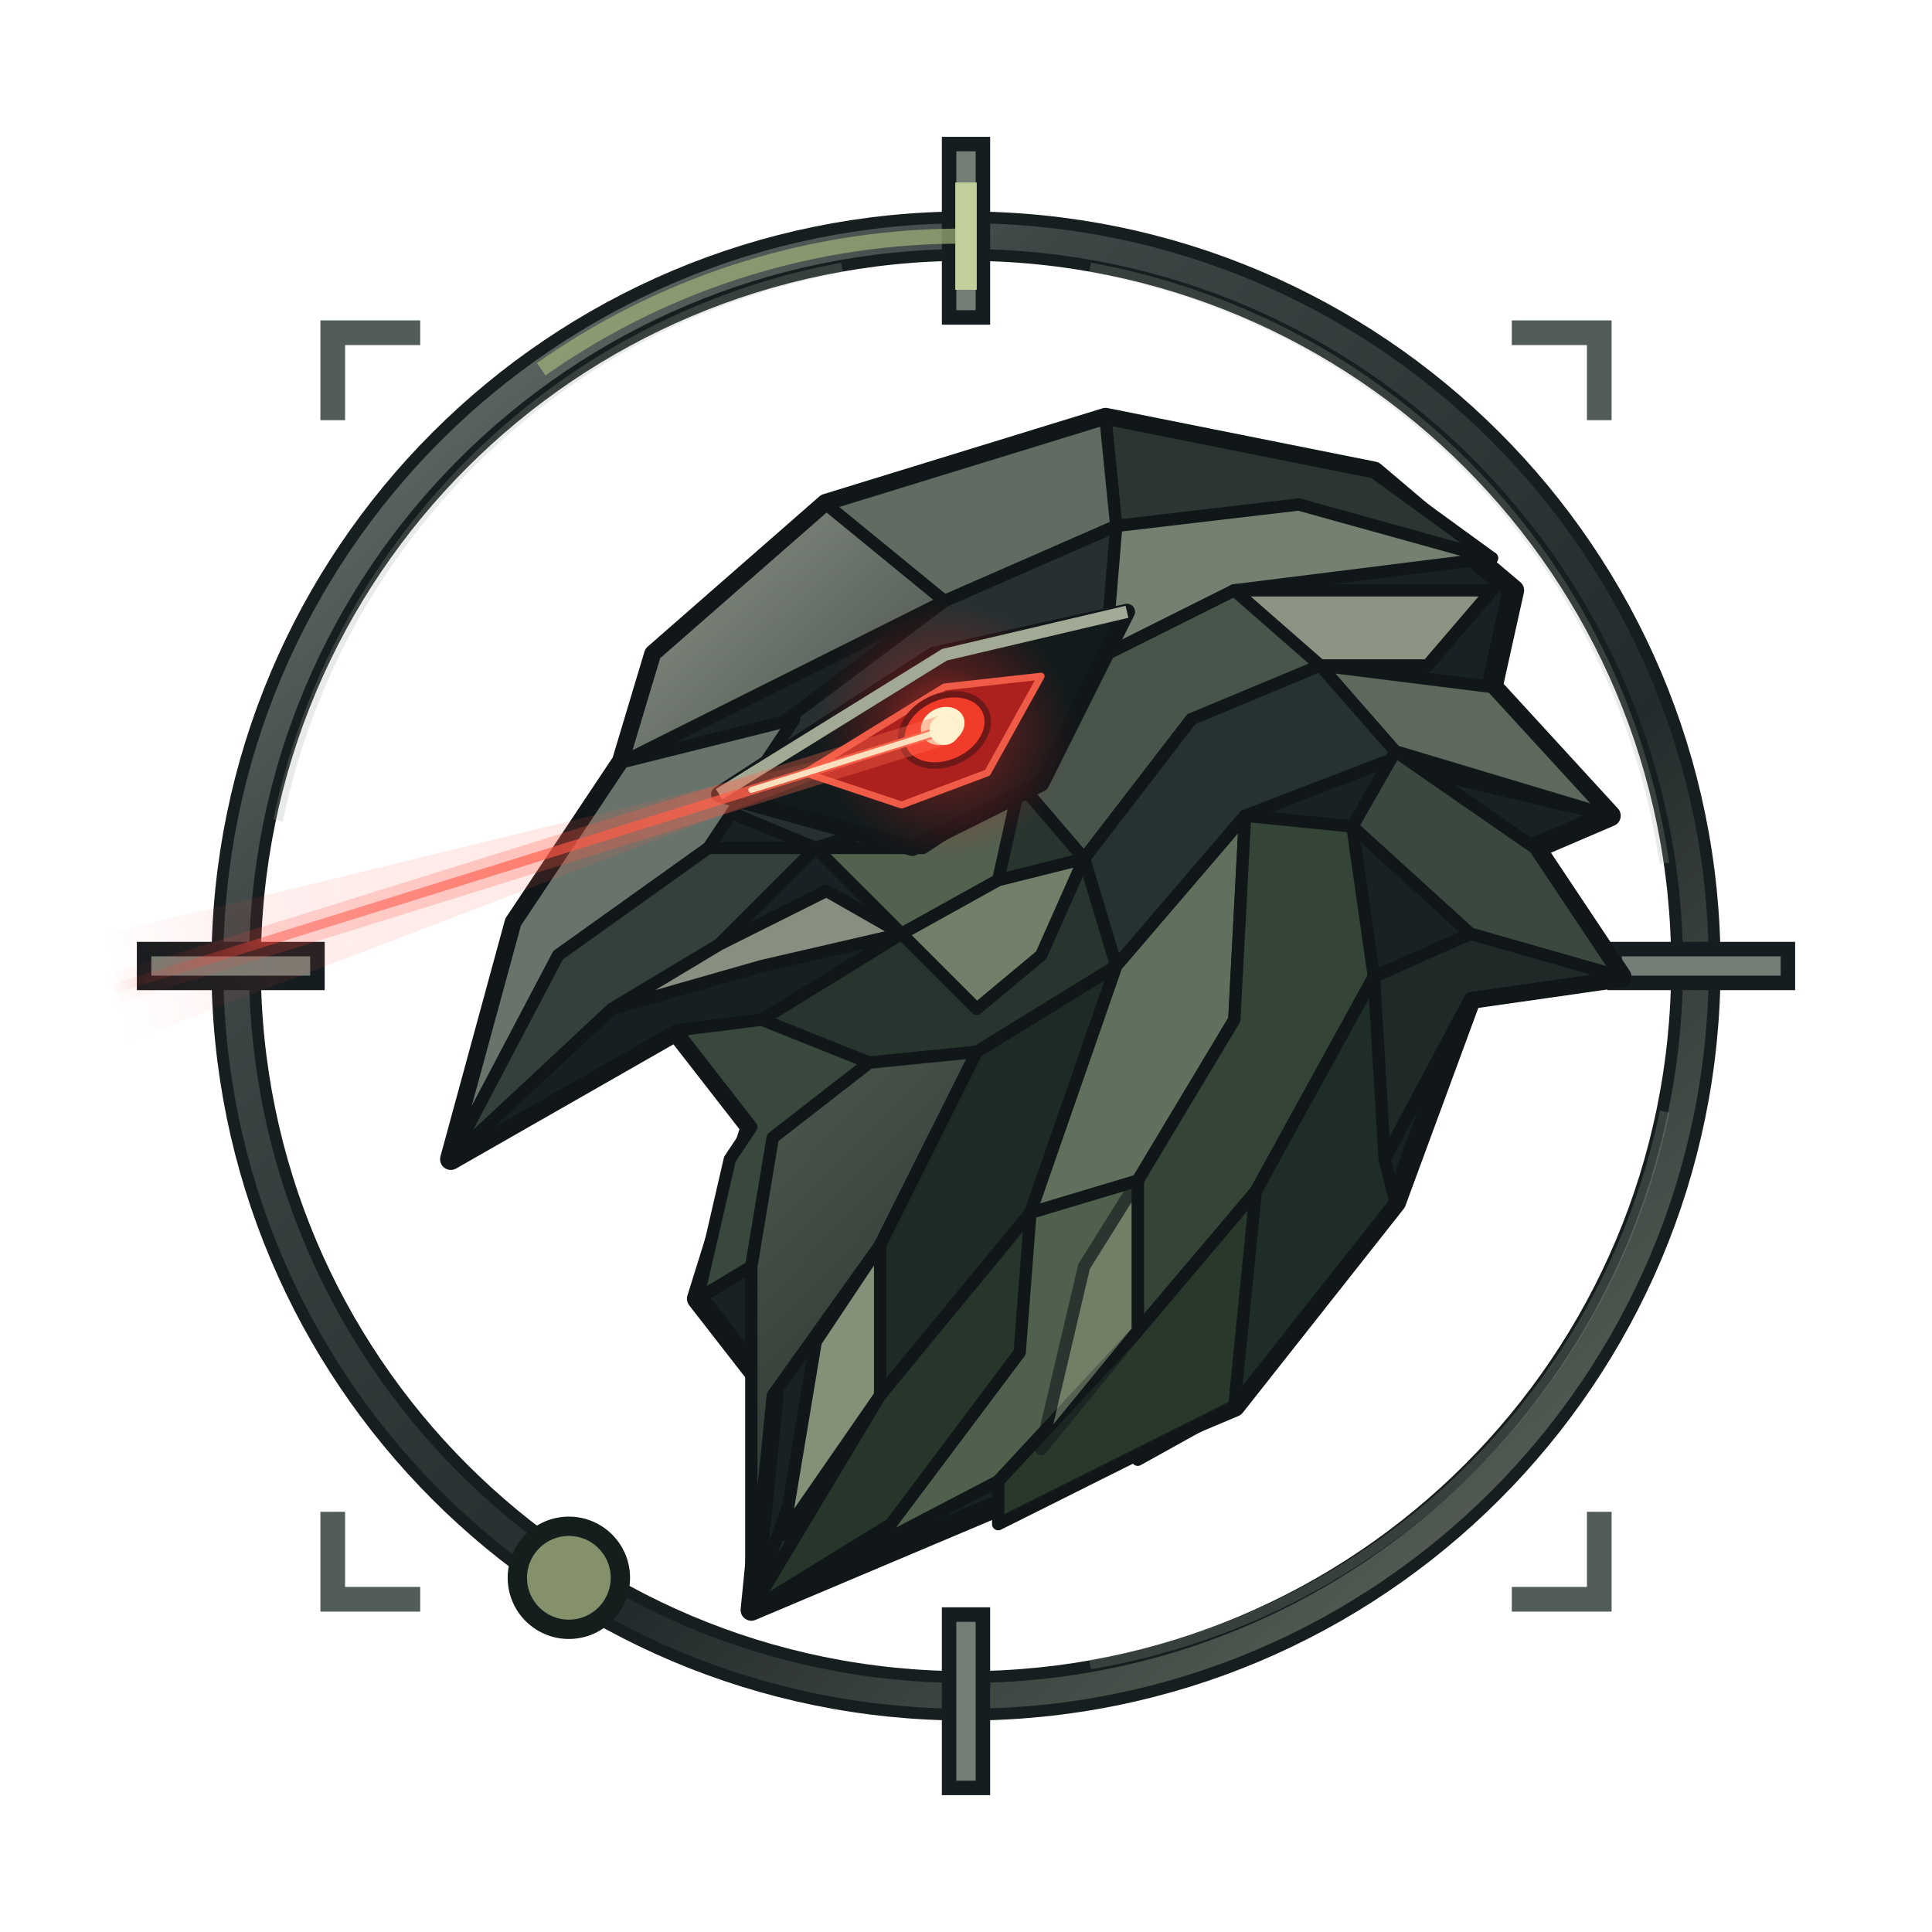
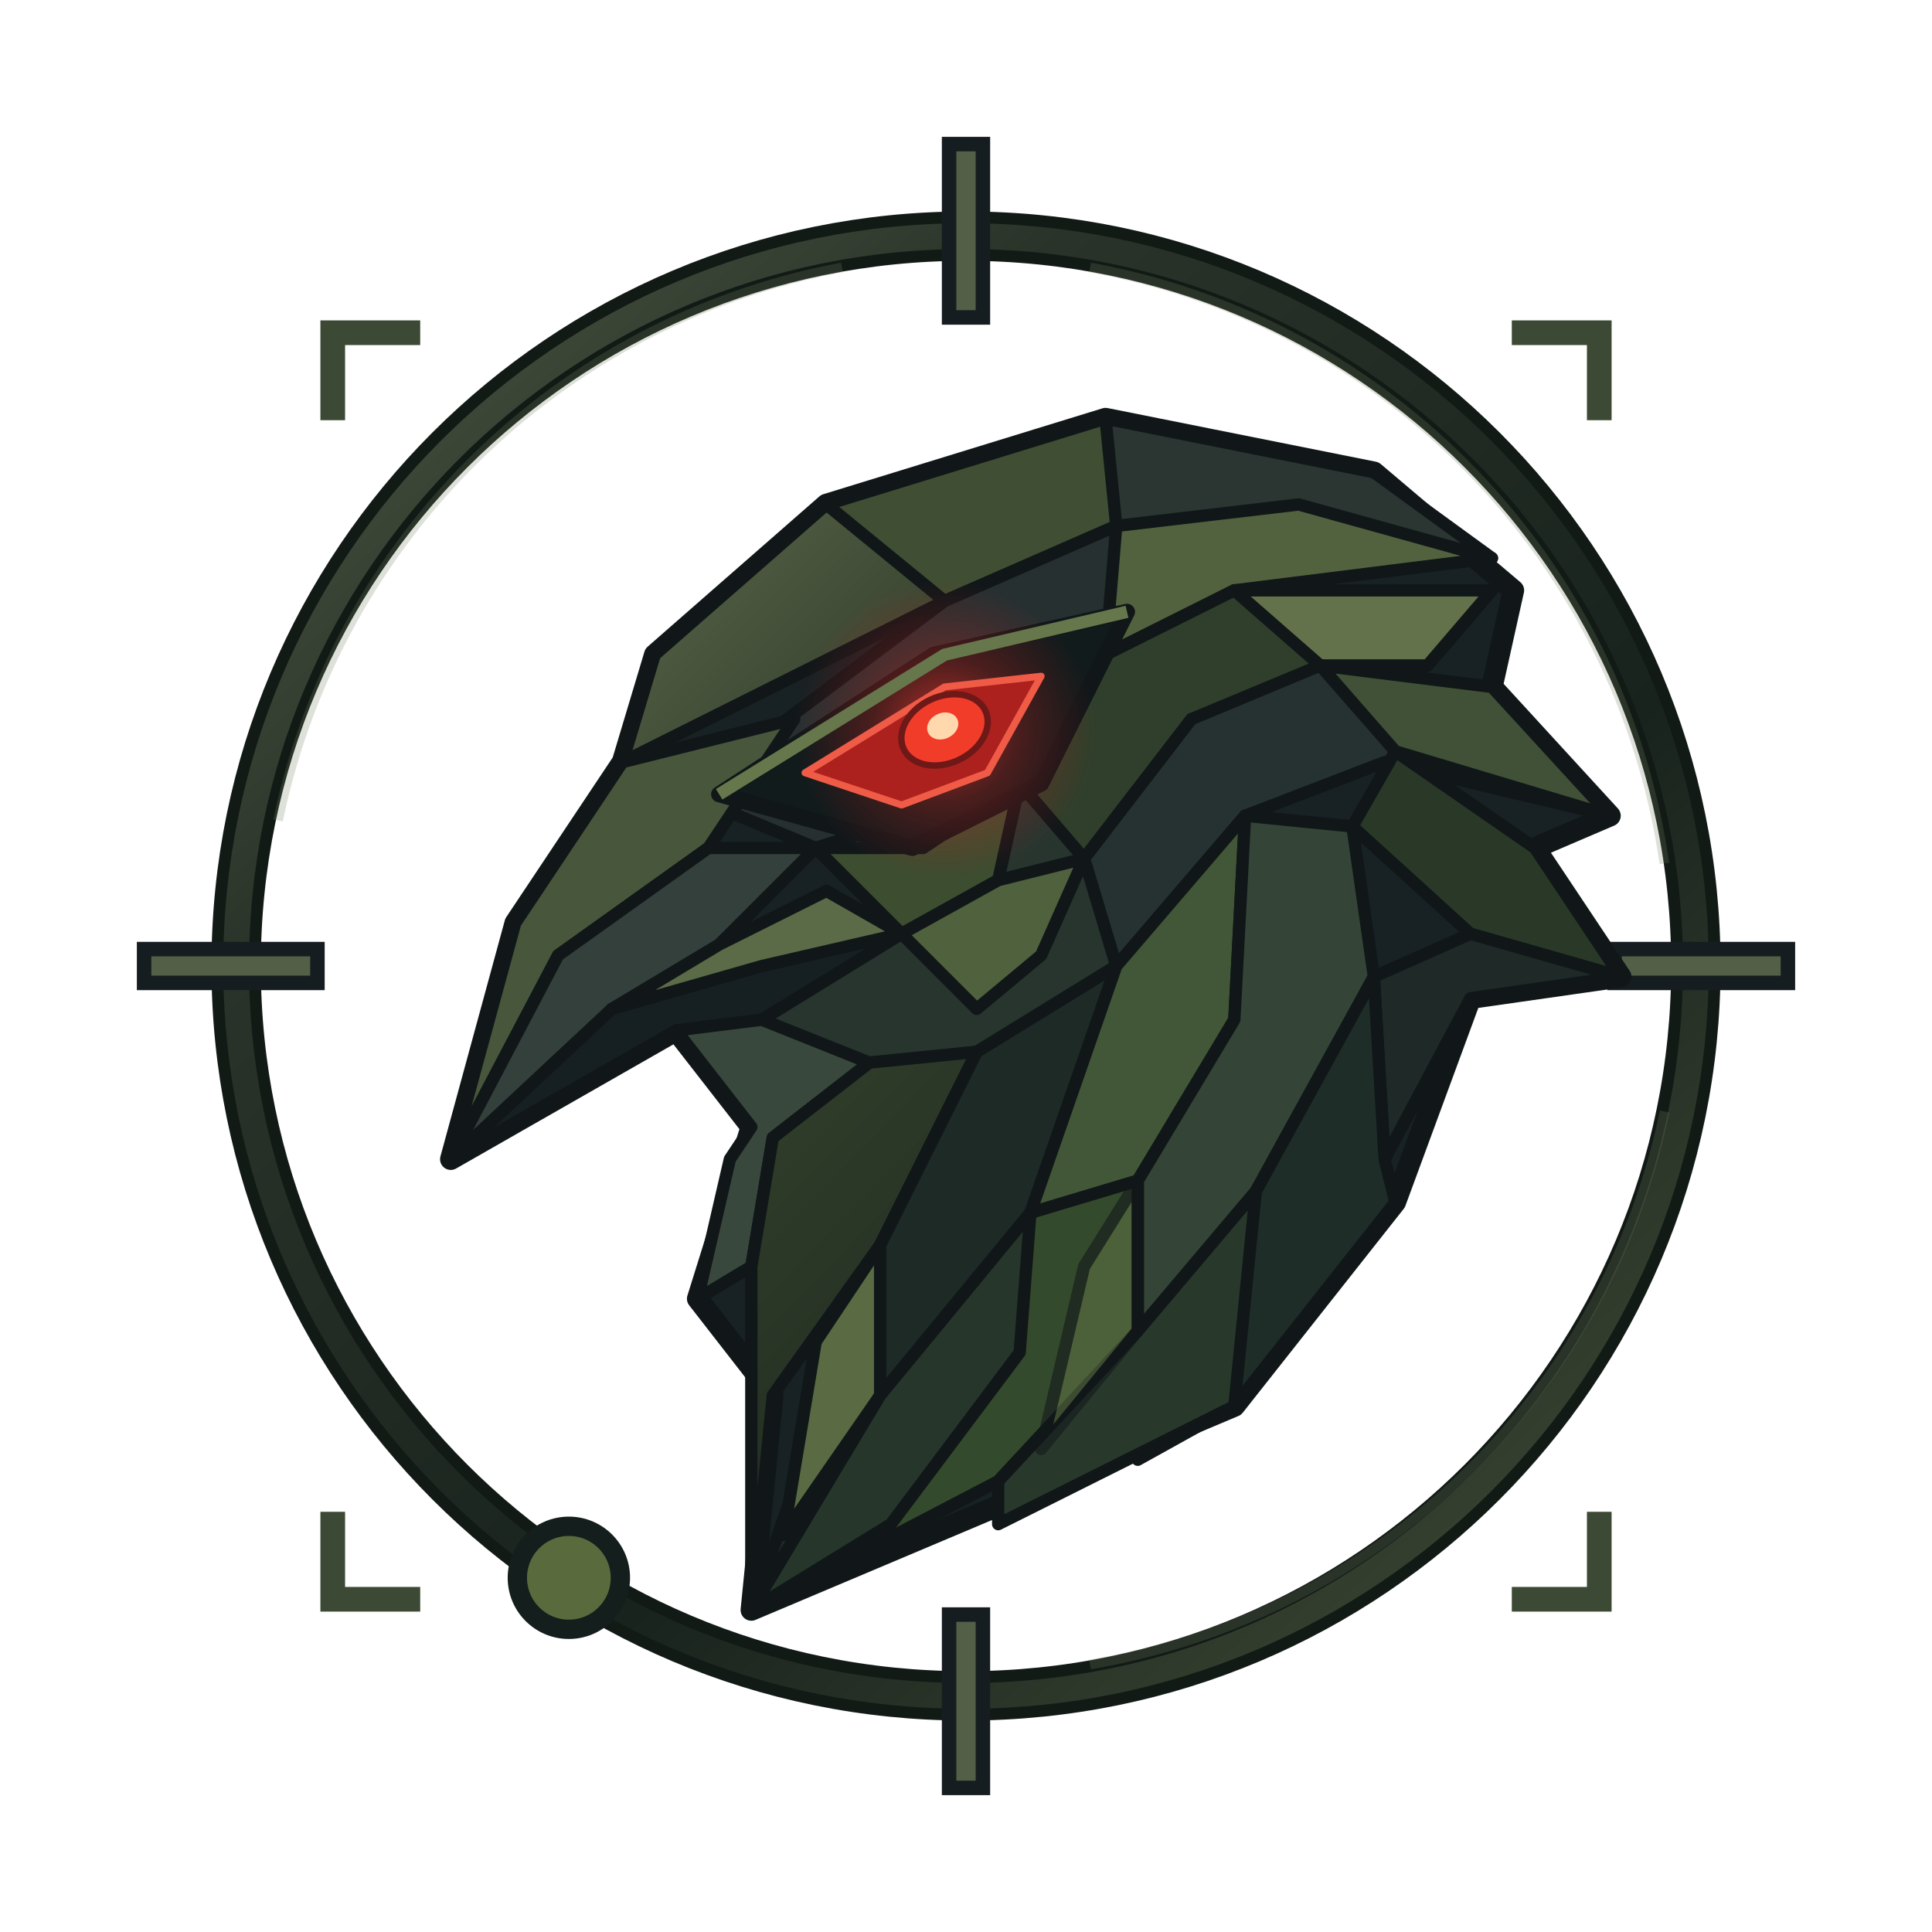
<svg xmlns="http://www.w3.org/2000/svg" viewBox="0 0 180 180" role="img" aria-labelledby="crebain-mark-title crebain-mark-desc">
  <style>
-     .crebain-laser-scan { animation: crebain-laser-scan 4.8s ease-in-out infinite; transform-origin: 0 0; }
-     .crebain-tracking-sweep { animation: crebain-tracking-sweep 11s linear infinite; transform-origin: 0 0; }
-     .crebain-optic-pulse { animation: crebain-optic-pulse 4.8s ease-in-out infinite; }
-     @keyframes crebain-laser-scan { 0%, 100% { transform: rotate(-4deg); } 50% { transform: rotate(4deg); } }
-     @keyframes crebain-tracking-sweep { to { transform: rotate(360deg); } }
-     @keyframes crebain-optic-pulse { 0%, 100% { opacity: .65; } 50% { opacity: 1; } }
+     .crebain-optic-breath { animation: crebain-optic-breath 5.6s ease-in-out infinite; }
+     .crebain-optic-halo-breath { animation: crebain-optic-halo-breath 5.6s ease-in-out infinite; }
+     .crebain-glint { opacity: 0; animation: crebain-glint 14s ease-in-out infinite; }
+     @keyframes crebain-optic-breath { 0%, 100% { opacity: .5; } 50% { opacity: 1; } }
+     @keyframes crebain-optic-halo-breath { 0%, 100% { opacity: .2; } 50% { opacity: .85; } }
+     @keyframes crebain-glint {
+       0%, 76% { transform: translateX(-110px); opacity: 0; }
+       80% { opacity: .12; }
+       89% { transform: translateX(110px); opacity: .18; }
+       94%, 100% { transform: translateX(130px); opacity: 0; }
+     }
    @media (prefers-reduced-motion: reduce) {
-       .crebain-laser-scan, .crebain-tracking-sweep, .crebain-optic-pulse { animation: none; }
+       .crebain-optic-breath, .crebain-optic-halo-breath, .crebain-glint { animation: none; }
    }
  </style>
  <defs>
-     <linearGradient id="crebain-laser-energy" x1="-78" y1="24" x2="0" y2="0" gradientUnits="userSpaceOnUse">
-       <stop stop-color="#fc352b" stop-opacity="0" />
-       <stop offset=".2" stop-color="#ff493b" stop-opacity=".45" />
-       <stop offset="1" stop-color="#ff6b50" stop-opacity=".9" />
+     <clipPath id="crebain-glint-clip">
+       <use href="#crebain-silhouette" />
+     </clipPath>
+     <linearGradient id="crebain-glint-light">
+       <stop stop-color="#9fae7d" stop-opacity="0" />
+       <stop offset=".5" stop-color="#bdc7a6" />
+       <stop offset="1" stop-color="#9fae7d" stop-opacity="0" />
    </linearGradient>
    <linearGradient id="crebain-ring-metal" x1="25" y1="20" x2="150" y2="160" gradientUnits="userSpaceOnUse">
-       <stop stop-color="#79817b" />
-       <stop offset=".27" stop-color="#3d4545" />
-       <stop offset=".64" stop-color="#242b2c" />
-       <stop offset="1" stop-color="#677065" />
+       <stop stop-color="#515b46" />
+       <stop offset=".27" stop-color="#293329" />
+       <stop offset=".64" stop-color="#19231e" />
+       <stop offset="1" stop-color="#424d37" />
    </linearGradient>
    <linearGradient id="crebain-crown-metal" x1="65" y1="42" x2="122" y2="100" gradientUnits="userSpaceOnUse">
-       <stop stop-color="#8c9387" />
-       <stop offset=".38" stop-color="#505a54" />
-       <stop offset="1" stop-color="#20292a" />
+       <stop stop-color="#596448" />
+       <stop offset=".38" stop-color="#35412e" />
+       <stop offset="1" stop-color="#172019" />
    </linearGradient>
    <linearGradient id="crebain-neck-metal" x1="70" y1="90" x2="123" y2="142" gradientUnits="userSpaceOnUse">
-       <stop stop-color="#535f54" />
-       <stop offset=".52" stop-color="#303a35" />
-       <stop offset="1" stop-color="#171e20" />
+       <stop stop-color="#35432d" />
+       <stop offset=".52" stop-color="#232e22" />
+       <stop offset="1" stop-color="#121a16" />
    </linearGradient>
    <radialGradient id="crebain-optic-halo">
      <stop stop-color="#ff4437" stop-opacity=".72" />
      <stop offset=".48" stop-color="#e12520" stop-opacity=".28" />
      <stop offset="1" stop-color="#d11717" stop-opacity="0" />
    </radialGradient>
  </defs>
  <g id="crebain-reticle" fill="none" stroke-linecap="square">
-     <circle cx="90" cy="90" r="68" stroke="#171e20" stroke-width="4.6" />
+     <circle cx="90" cy="90" r="68" stroke="#121a16" stroke-width="4.6" />
    <circle cx="90" cy="90" r="68" stroke="url(#crebain-ring-metal)" stroke-width="2.4" />
-     <path d="M26 76A66 66 0 0 1 78 25 M102 25A66 66 0 0 1 155 80 M155 104A66 66 0 0 1 102 155" stroke="#a4ac9e" stroke-opacity=".24" stroke-width=".9" />
+     <path d="M26 76A66 66 0 0 1 78 25 M102 25A66 66 0 0 1 155 80 M155 104A66 66 0 0 1 102 155" stroke="#758260" stroke-opacity=".24" stroke-width=".9" />
    <path d="M90 15V28 M90 152V165 M15 90H28 M152 90H165" stroke="#161d20" stroke-width="4.5" />
-     <path d="M90 15V28 M90 152V165 M15 90H28 M152 90H165" stroke="#747e76" stroke-width="1.8" />
-     <path d="M31 38V31H38 M142 31H149V38 M31 142V149H38 M142 149H149V142" stroke="#515d56" stroke-width="2.3" />
-     <circle cx="53" cy="147" r="4.8" fill="#84916a" stroke="#141e1c" stroke-width="1.8" />
-     <g transform="translate(90 90)">
-       <g class="crebain-tracking-sweep">
-         <path d="M-39-56A68 68 0 0 1 0-68" stroke="#a0b37a" stroke-width="1.4" stroke-opacity=".7" />
-         <path d="M0-72V-64" stroke="#c2cf9b" stroke-width="2" />
-       </g>
-     </g>
+     <path d="M90 15V28 M90 152V165 M15 90H28 M152 90H165" stroke="#536047" stroke-width="1.8" />
+     <path d="M31 38V31H38 M142 31H149V38 M31 142V149H38 M142 149H149V142" stroke="#3c4a35" stroke-width="2.3" />
+     <circle cx="53" cy="147" r="4.8" fill="#596a3d" stroke="#141e1c" stroke-width="1.8" />
  </g>
  <g id="crebain-raven" stroke="#111719" stroke-width="1.15" stroke-linejoin="round">
    <path id="crebain-silhouette" d="M42 108 48 86 58 71 61 61 77 47 103 39 128 44 141 55 139 64 150 76 143 79 151 91 137 93 130 112 115 131 70 150 72 130 65 121 70 105 63 96Z" fill="#182123" stroke-width="2" />
    <g id="crebain-crown">
      <path d="M58 71 61 61 77 47 103 39 88 56Z" fill="url(#crebain-crown-metal)" />
-       <path d="M77 47 103 39 128 44 104 49 88 56Z" fill="#606b61" />
+       <path d="M77 47 103 39 128 44 104 49 88 56Z" fill="#404e33" />
      <path d="M103 39 128 44 139 52 119 52 104 49Z" fill="#2b3532" />
      <path d="M88 56 104 49 122 52 103 61 95 73 76 79 64 74Z" fill="#263031" />
-       <path d="M104 49 121 47 139 52 115 55 103 61Z" fill="#758071" />
-       <path d="M103 61 115 55 139 55 133 62 111 67 101 80 95 73Z" fill="#47554b" />
-       <path d="M115 55 139 55 133 62 123 62Z" fill="#8b9382" />
+       <path d="M104 49 121 47 139 52 115 55 103 61Z" fill="#53623e" />
+       <path d="M103 61 115 55 139 55 133 62 111 67 101 80 95 73Z" fill="#303f2b" />
+       <path d="M115 55 139 55 133 62 123 62Z" fill="#64724b" />
      <path d="M111 67 123 62 139 64 150 76 129 71 116 76 104 90 101 80Z" fill="#263231" />
-       <path d="M123 62 139 64 150 76 130 70Z" fill="#5d695c" />
-       <path d="M130 70 143 79 151 91 137 87 126 77Z" fill="#3b483f" />
+       <path d="M123 62 139 64 150 76 130 70Z" fill="#405137" />
+       <path d="M130 70 143 79 151 91 137 87 126 77Z" fill="#2a3927" />
      <path d="M137 87 151 91 137 93 129 108 128 91Z" fill="#1f2928" />
    </g>
    <g id="crebain-beak">
-       <path d="M58 71 74 67 66 79 52 89 42 108 48 86Z" fill="#68736b" />
+       <path d="M58 71 74 67 66 79 52 89 42 108 48 86Z" fill="#48563b" />
      <path d="M52 89 66 79 76 79 64 91 42 108Z" fill="#34403b" />
      <path d="M42 108 57 94 73 87 84 87 71 95 63 96Z" fill="#161f21" />
-       <path d="M57 94 67 88 77 83 84 87 71 90Z" fill="#879080" />
+       <path d="M57 94 67 88 77 83 84 87 71 90Z" fill="#5c6b47" />
      <path d="M63 96 71 95 81 99 72 106 70 118 65 121 68 108 70 105Z" fill="#39483d" />
    </g>
    <g id="crebain-cheek-and-neck">
      <path d="M76 79 95 73 101 80 104 90 91 98 81 99 71 95 84 87Z" fill="#28352f" />
-       <path d="M76 79 86 79 95 73 93 82 84 87Z" fill="#53614f" />
-       <path d="M84 87 93 82 101 80 97 89 91 94Z" fill="#738069" />
+       <path d="M76 79 86 79 95 73 93 82 84 87Z" fill="#3c4d30" />
+       <path d="M84 87 93 82 101 80 97 89 91 94Z" fill="#50613e" />
      <path d="M81 99 91 98 82 116 72 130 70 150 70 118 72 106Z" fill="url(#crebain-neck-metal)" />
      <path d="M91 98 104 90 96 113 82 130 70 150 82 116Z" fill="#1d2a26" />
-       <path d="M104 90 116 76 115 95 106 110 96 113Z" fill="#616f5d" />
+       <path d="M104 90 116 76 115 95 106 110 96 113Z" fill="#425737" />
      <path d="M116 76 126 77 128 91 117 111 106 124 106 110 115 95Z" fill="#344537" />
      <path d="M128 91 129 108 130 112 115 131 106 136 117 111Z" fill="#1f2d28" />
-       <path d="M96 113 106 110 106 124 93 138 70 150 82 130Z" fill="#4f604c" />
+       <path d="M96 113 106 110 106 124 93 138 70 150 82 130Z" fill="#344a2c" />
      <path d="M106 124 117 111 115 131 93 142 93 138Z" fill="#28392c" />
-       <path d="M82 116 82 130 73 143 76 125Z" fill="#849078" />
+       <path d="M82 116 82 130 73 143 76 125Z" fill="#5a6b43" />
      <path d="M96 113 95 126 83 142 70 150 82 130Z" fill="#26362b" />
-       <path d="M106 110 106 124 97 135 101 118Z" fill="#89967a" opacity=".58" />
+       <path d="M106 110 106 124 97 135 101 118Z" fill="#5d7044" opacity=".58" />
    </g>
    <g id="crebain-optic">
      <path d="M67 74 87 61 105 57 97 73 85 79Z" fill="#111b1c" stroke-width="1.5" />
-       <circle cx="88" cy="68" r="12" fill="url(#crebain-optic-halo)" stroke="none" class="crebain-optic-pulse" />
-       <path d="M75 72 88 64 97 63 92 72 84 75Z" fill="#ac211e" stroke="#ef5b46" stroke-width=".65" />
-       <ellipse cx="88" cy="68" rx="4.2" ry="3.1" transform="rotate(-25 88 68)" fill="#f23c2a" stroke="#6f1818" stroke-width=".6" />
-       <ellipse cx="88" cy="67.6" rx="2.1" ry="1.7" transform="rotate(-25 88 68)" fill="#fff3cf" stroke="none" />
-       <path d="M67 74 88 61 105 57" fill="none" stroke="#a2aa95" stroke-width="1.15" />
+       <circle cx="88" cy="68" r="14" fill="url(#crebain-optic-halo)" stroke="none" class="crebain-optic-halo-breath" />
+       <g class="crebain-optic-breath">
+         <path d="M75 72 88 64 97 63 92 72 84 75Z" fill="#ac211e" stroke="#ef5b46" stroke-width=".65" />
+         <ellipse cx="88" cy="68" rx="4.2" ry="3.1" transform="rotate(-25 88 68)" fill="#f23c2a" stroke="#6f1818" stroke-width=".6" />
+         <ellipse cx="88" cy="67.6" rx="1.5" ry="1.2" transform="rotate(-25 88 68)" fill="#ffd9ad" stroke="none" />
+       </g>
+       <path d="M67 74 88 61 105 57" fill="none" stroke="#66774c" stroke-width="1.15" />
    </g>
  </g>
-   <g transform="translate(88 68)" aria-hidden="true">
-     <g class="crebain-laser-scan">
-       <path d="M0 0-78 19-76 29Z" fill="url(#crebain-laser-energy)" opacity=".2" />
-       <path d="M0 0-77 24" fill="none" stroke="url(#crebain-laser-energy)" stroke-width="2.8" stroke-linecap="round" opacity=".42" />
-       <path d="M0 0-77 24" fill="none" stroke="url(#crebain-laser-energy)" stroke-width=".9" stroke-linecap="round" />
-       <path d="M0 0-18 5.6" fill="none" stroke="#ffe0be" stroke-width=".55" stroke-linecap="round" />
-       <circle r="1.4" fill="#fff3cf" class="crebain-optic-pulse" />
-     </g>
+   <g clip-path="url(#crebain-glint-clip)" aria-hidden="true">
+     <path d="M60 30H79L131 153H112Z" fill="url(#crebain-glint-light)" class="crebain-glint" />
  </g>
</svg>
